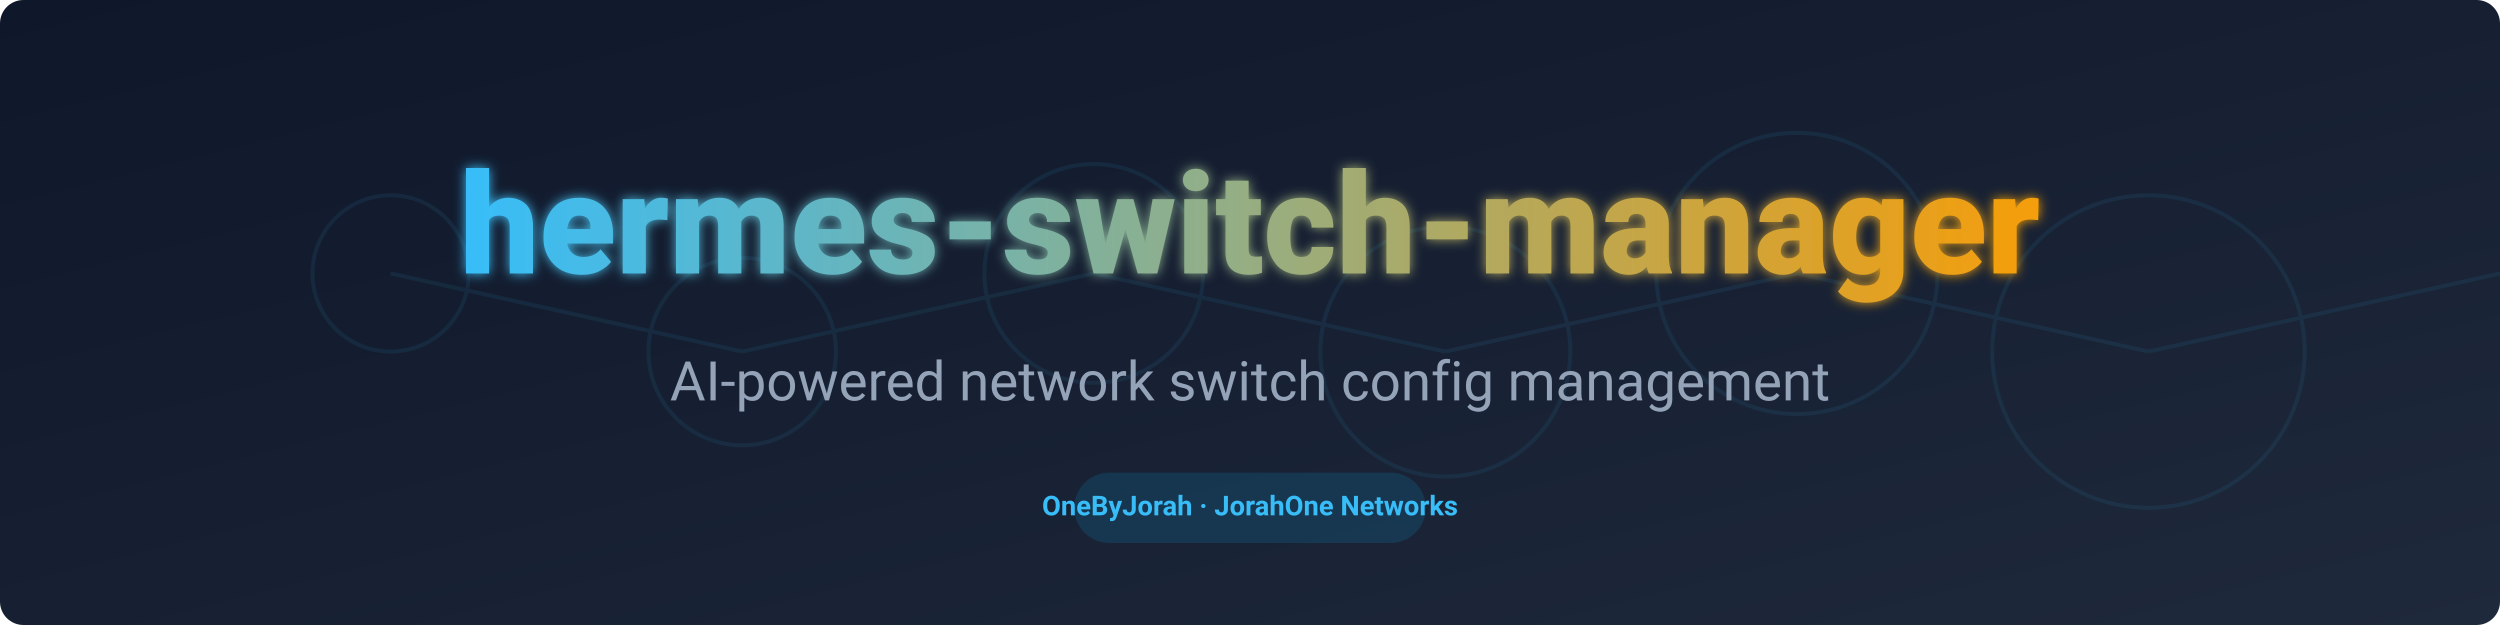
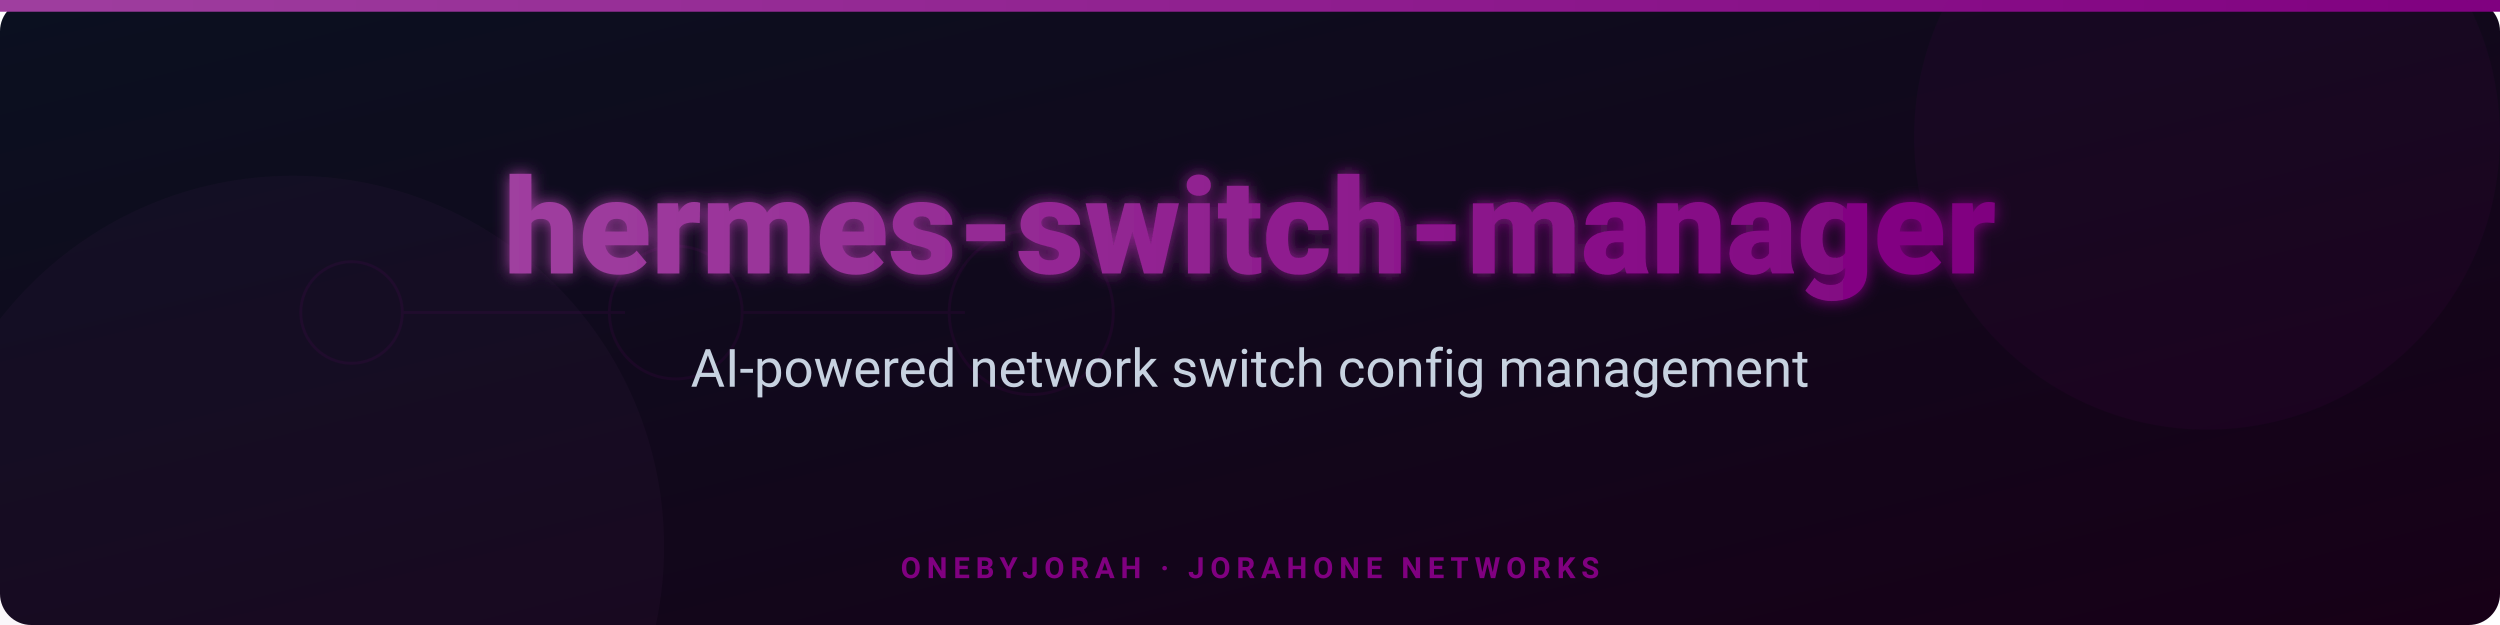
- <svg xmlns="http://www.w3.org/2000/svg" viewBox="0 0 1280 320" width="1280" height="320">
+ <svg xmlns="http://www.w3.org/2000/svg" viewBox="0 0 1280 320" width="1280" height="320" role="img" aria-label="hermes-switch-manager">
  <defs>
    <linearGradient id="bg" x1="0%" y1="0%" x2="100%" y2="100%">
-       <stop offset="0%" style="stop-color:#0f172a;stop-opacity:1" />
-       <stop offset="100%" style="stop-color:#1e293b;stop-opacity:1" />
+       <stop offset="0%" stop-color="#0b1020" />
+       <stop offset="100%" stop-color="#170017" />
    </linearGradient>
    <linearGradient id="accent" x1="0%" y1="0%" x2="100%" y2="0%">
-       <stop offset="0%" style="stop-color:#38bdf8;stop-opacity:1" />
-       <stop offset="100%" style="stop-color:#f59e0b;stop-opacity:1" />
+       <stop offset="0%" stop-color="#9f3f9f" />
+       <stop offset="100%" stop-color="#800080" />
    </linearGradient>
    <filter id="glow" x="-20%" y="-20%" width="140%" height="140%">
-       <feGaussianBlur stdDeviation="3" result="blur" />
-       <feComposite in="SourceGraphic" in2="blur" operator="over" />
+       <feGaussianBlur stdDeviation="4" result="b" />
+       <feComposite in="SourceGraphic" in2="b" operator="over" />
    </filter>
  </defs>
-   <rect width="1280" height="320" fill="url(#bg)" rx="12" />
-   <g opacity="0.08" stroke="#38bdf8" stroke-width="2" fill="none">
-     <circle cx="200" cy="140" r="40" />
-     <line x1="200" y1="140" x2="380" y2="180" />
-     <circle cx="380" cy="180" r="48" />
-     <line x1="380" y1="180" x2="560" y2="140" />
-     <circle cx="560" cy="140" r="56" />
-     <line x1="560" y1="140" x2="740" y2="180" />
-     <circle cx="740" cy="180" r="64" />
-     <line x1="740" y1="180" x2="920" y2="140" />
-     <circle cx="920" cy="140" r="72" />
-     <line x1="920" y1="140" x2="1100" y2="180" />
-     <circle cx="1100" cy="180" r="80" />
-     <line x1="1100" y1="180" x2="1280" y2="140" />
+   <rect width="1280" height="320" rx="16" fill="url(#bg)" />
+   <rect x="0" y="0" width="1280" height="6" fill="url(#accent)" />
+   <circle cx="1130" cy="70" r="150" fill="#800080" opacity="0.06" />
+   <circle cx="150" cy="280" r="190" fill="#9f3f9f" opacity="0.05" />
+   <g opacity="0.10" stroke="#800080" stroke-width="1.5" fill="none">
+     <circle cx="180" cy="160" r="26" />
+     <line x1="206" y1="160" x2="320" y2="160" />
+     <circle cx="346" cy="160" r="34" />
+     <line x1="380" y1="160" x2="494" y2="160" />
+     <circle cx="528" cy="160" r="42" />
  </g>
-   <text x="640" y="140" font-family="-apple-system,BlinkMacSystemFont,Segoe UI,Roboto,Helvetica,Arial,sans-serif" font-size="72" font-weight="800" fill="url(#accent)" text-anchor="middle" filter="url(#glow)">hermes-switch-manager</text>
-   <text x="640" y="205" font-family="-apple-system,BlinkMacSystemFont,Segoe UI,Roboto,Helvetica,Arial,sans-serif" font-size="28" fill="#94a3b8" text-anchor="middle">AI-powered network switch config management</text>
-   <g transform="translate(640, 260)" text-anchor="middle">
-     <rect x="-90" y="-18" width="180" height="36" rx="18" fill="#0ea5e9" opacity="0.15" />
-     <text font-family="-apple-system,BlinkMacSystemFont,Segoe UI,Roboto,Helvetica,Arial,sans-serif" font-size="14" font-weight="600" fill="#38bdf8" dominant-baseline="middle">OneByJorah · JorahOne Networks</text>
-   </g>
+   <text x="640" y="140" font-family="-apple-system,BlinkMacSystemFont,Segoe UI,Roboto,Helvetica,Arial,sans-serif" font-size="68" font-weight="800" fill="url(#accent)" text-anchor="middle" filter="url(#glow)">hermes-switch-manager</text>
+   <text x="640" y="198" font-family="-apple-system,BlinkMacSystemFont,Segoe UI,Roboto,Helvetica,Arial,sans-serif" font-size="27" fill="#c7d2e0" text-anchor="middle">AI-powered network switch config management</text>
+   <text x="640" y="252" font-family="-apple-system,BlinkMacSystemFont,Segoe UI,Roboto,Helvetica,Arial,sans-serif" font-size="18" fill="#9f3f9f" opacity="0.85" text-anchor="middle" />
+   <text x="640" y="296" font-family="-apple-system,BlinkMacSystemFont,Segoe UI,Roboto,Helvetica,Arial,sans-serif" font-size="15" font-weight="600" fill="#800080" letter-spacing="3" text-anchor="middle">ONEBYJORAH  ·  JORAHONE NETWORKS</text>
</svg>
